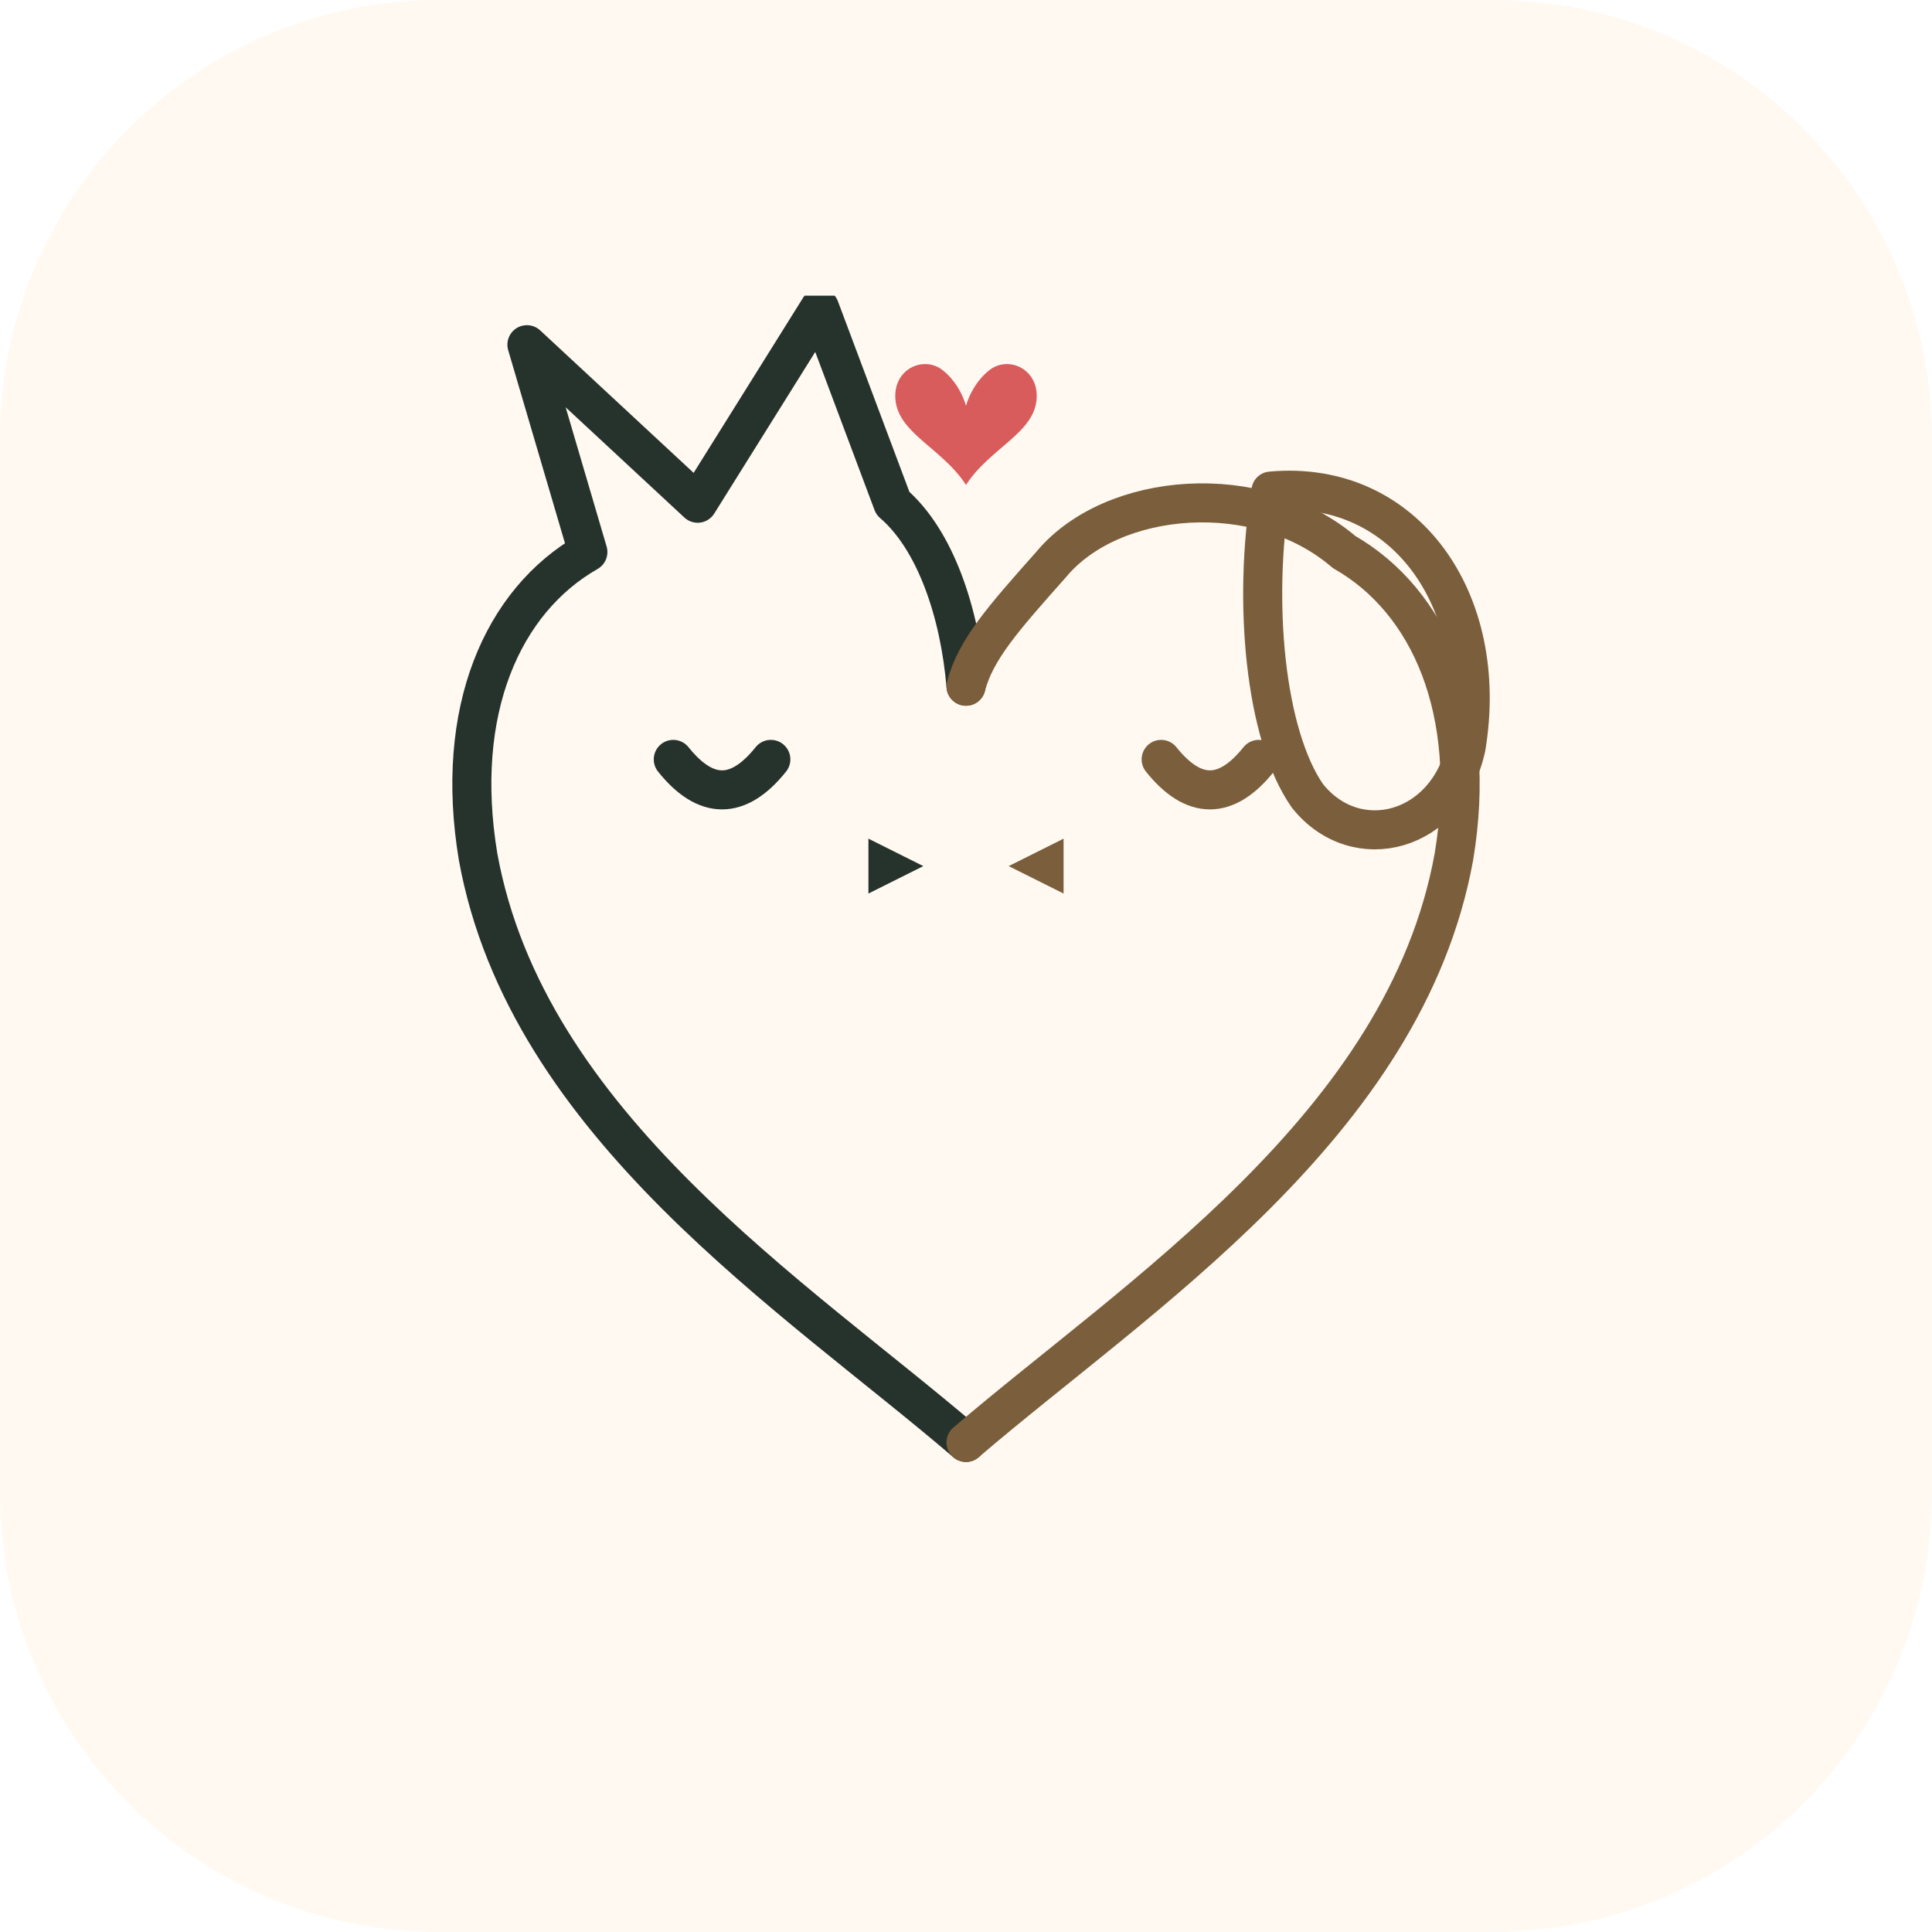
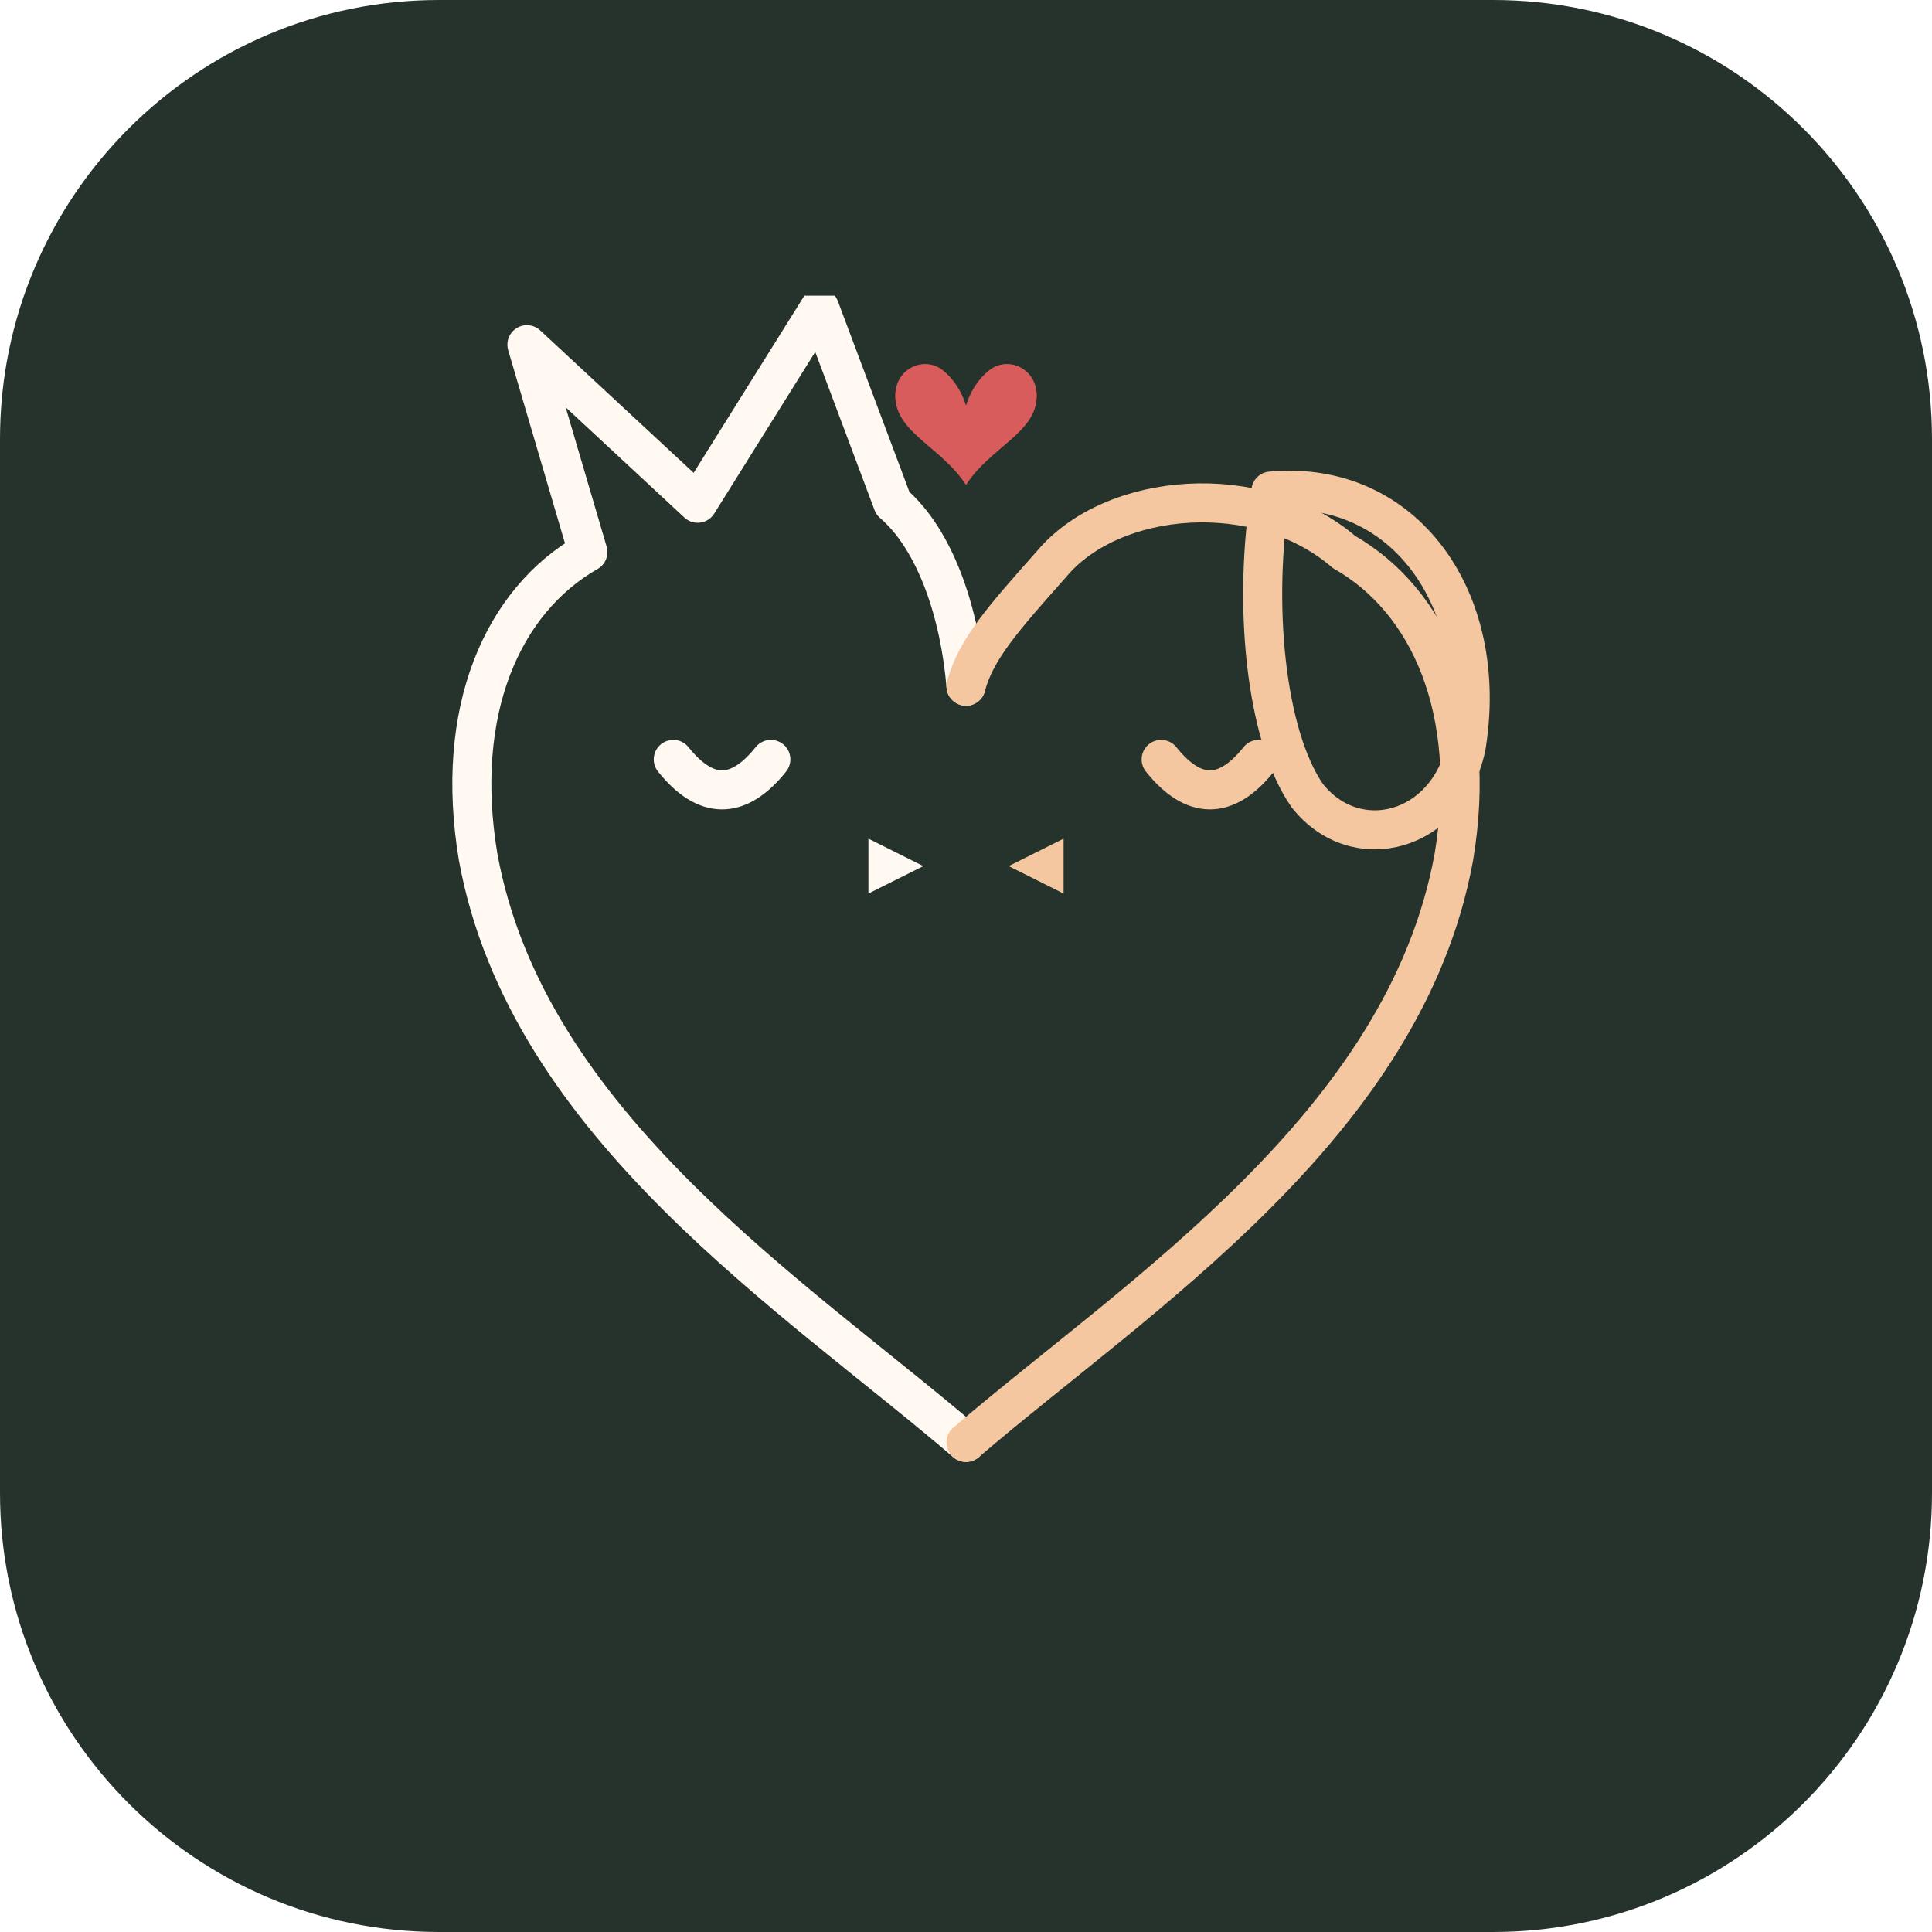
<svg xmlns="http://www.w3.org/2000/svg" viewBox="0 0 132 132">
-   <rect width="132" height="132" rx="30" fill="#FFF9F2" />
+   <rect width="132" height="132" rx="30" fill="#26332C" />
  <svg x="16.0" y="20.2" width="100.0" height="91.7" viewBox="0 0 120 110">
    <g fill="none" stroke-linecap="round" stroke-linejoin="round" stroke-width="3.2">
-       <path d="M60 94C46 82 24 68 20 46C18 34 22 25 29 21L24 4L38 17L48 1L54 17C57.5 20 59.5 26 60 32" stroke="#26332C" />
-       <path d="M60 94C74 82 96 68 100 46C102 34 98 25 91 21C84 15 72 16 67 22C63 26.5 60.8 29 60 32" stroke="#7B5E3B" />
-       <path d="M85 16C96 15 103 25 101 37C99.5 44 92 46 88 41C84.5 36 83.5 25 85 16Z" stroke="#7B5E3B" />
-       <path d="M36 38Q40 43 44 38" stroke="#26332C" />
-       <path d="M76 38Q80 43 84 38" stroke="#7B5E3B" />
+       <path d="M60 94C46 82 24 68 20 46C18 34 22 25 29 21L24 4L38 17L48 1L54 17C57.5 20 59.5 26 60 32" stroke="#FFF9F2" />
+       <path d="M60 94C74 82 96 68 100 46C102 34 98 25 91 21C84 15 72 16 67 22C63 26.5 60.8 29 60 32" stroke="#F4C7A1" />
+       <path d="M85 16C96 15 103 25 101 37C99.5 44 92 46 88 41C84.5 36 83.5 25 85 16Z" stroke="#F4C7A1" />
+       <path d="M36 38Q40 43 44 38" stroke="#FFF9F2" />
+       <path d="M76 38Q80 43 84 38" stroke="#F4C7A1" />
    </g>
-     <path d="M52 44.5L52 49L56.5 46.75Z" fill="#26332C" />
-     <path d="M68 44.5L68 49L63.5 46.75Z" fill="#7B5E3B" />
+     <path d="M52 44.5L52 49L56.5 46.75Z" fill="#FFF9F2" />
+     <path d="M68 44.5L68 49L63.5 46.75Z" fill="#F4C7A1" />
    <path d="M60 15.5C58 12.4 54.2 11.2 54.2 8.2C54.2 5.9 56.6 4.9 58.1 6.1C59.1 6.9 59.7 8 60 9C60.3 8 60.9 6.9 61.9 6.1C63.4 4.9 65.8 5.9 65.8 8.2C65.8 11.2 62 12.4 60 15.5Z" fill="#D95C5C" />
  </svg>
</svg>
